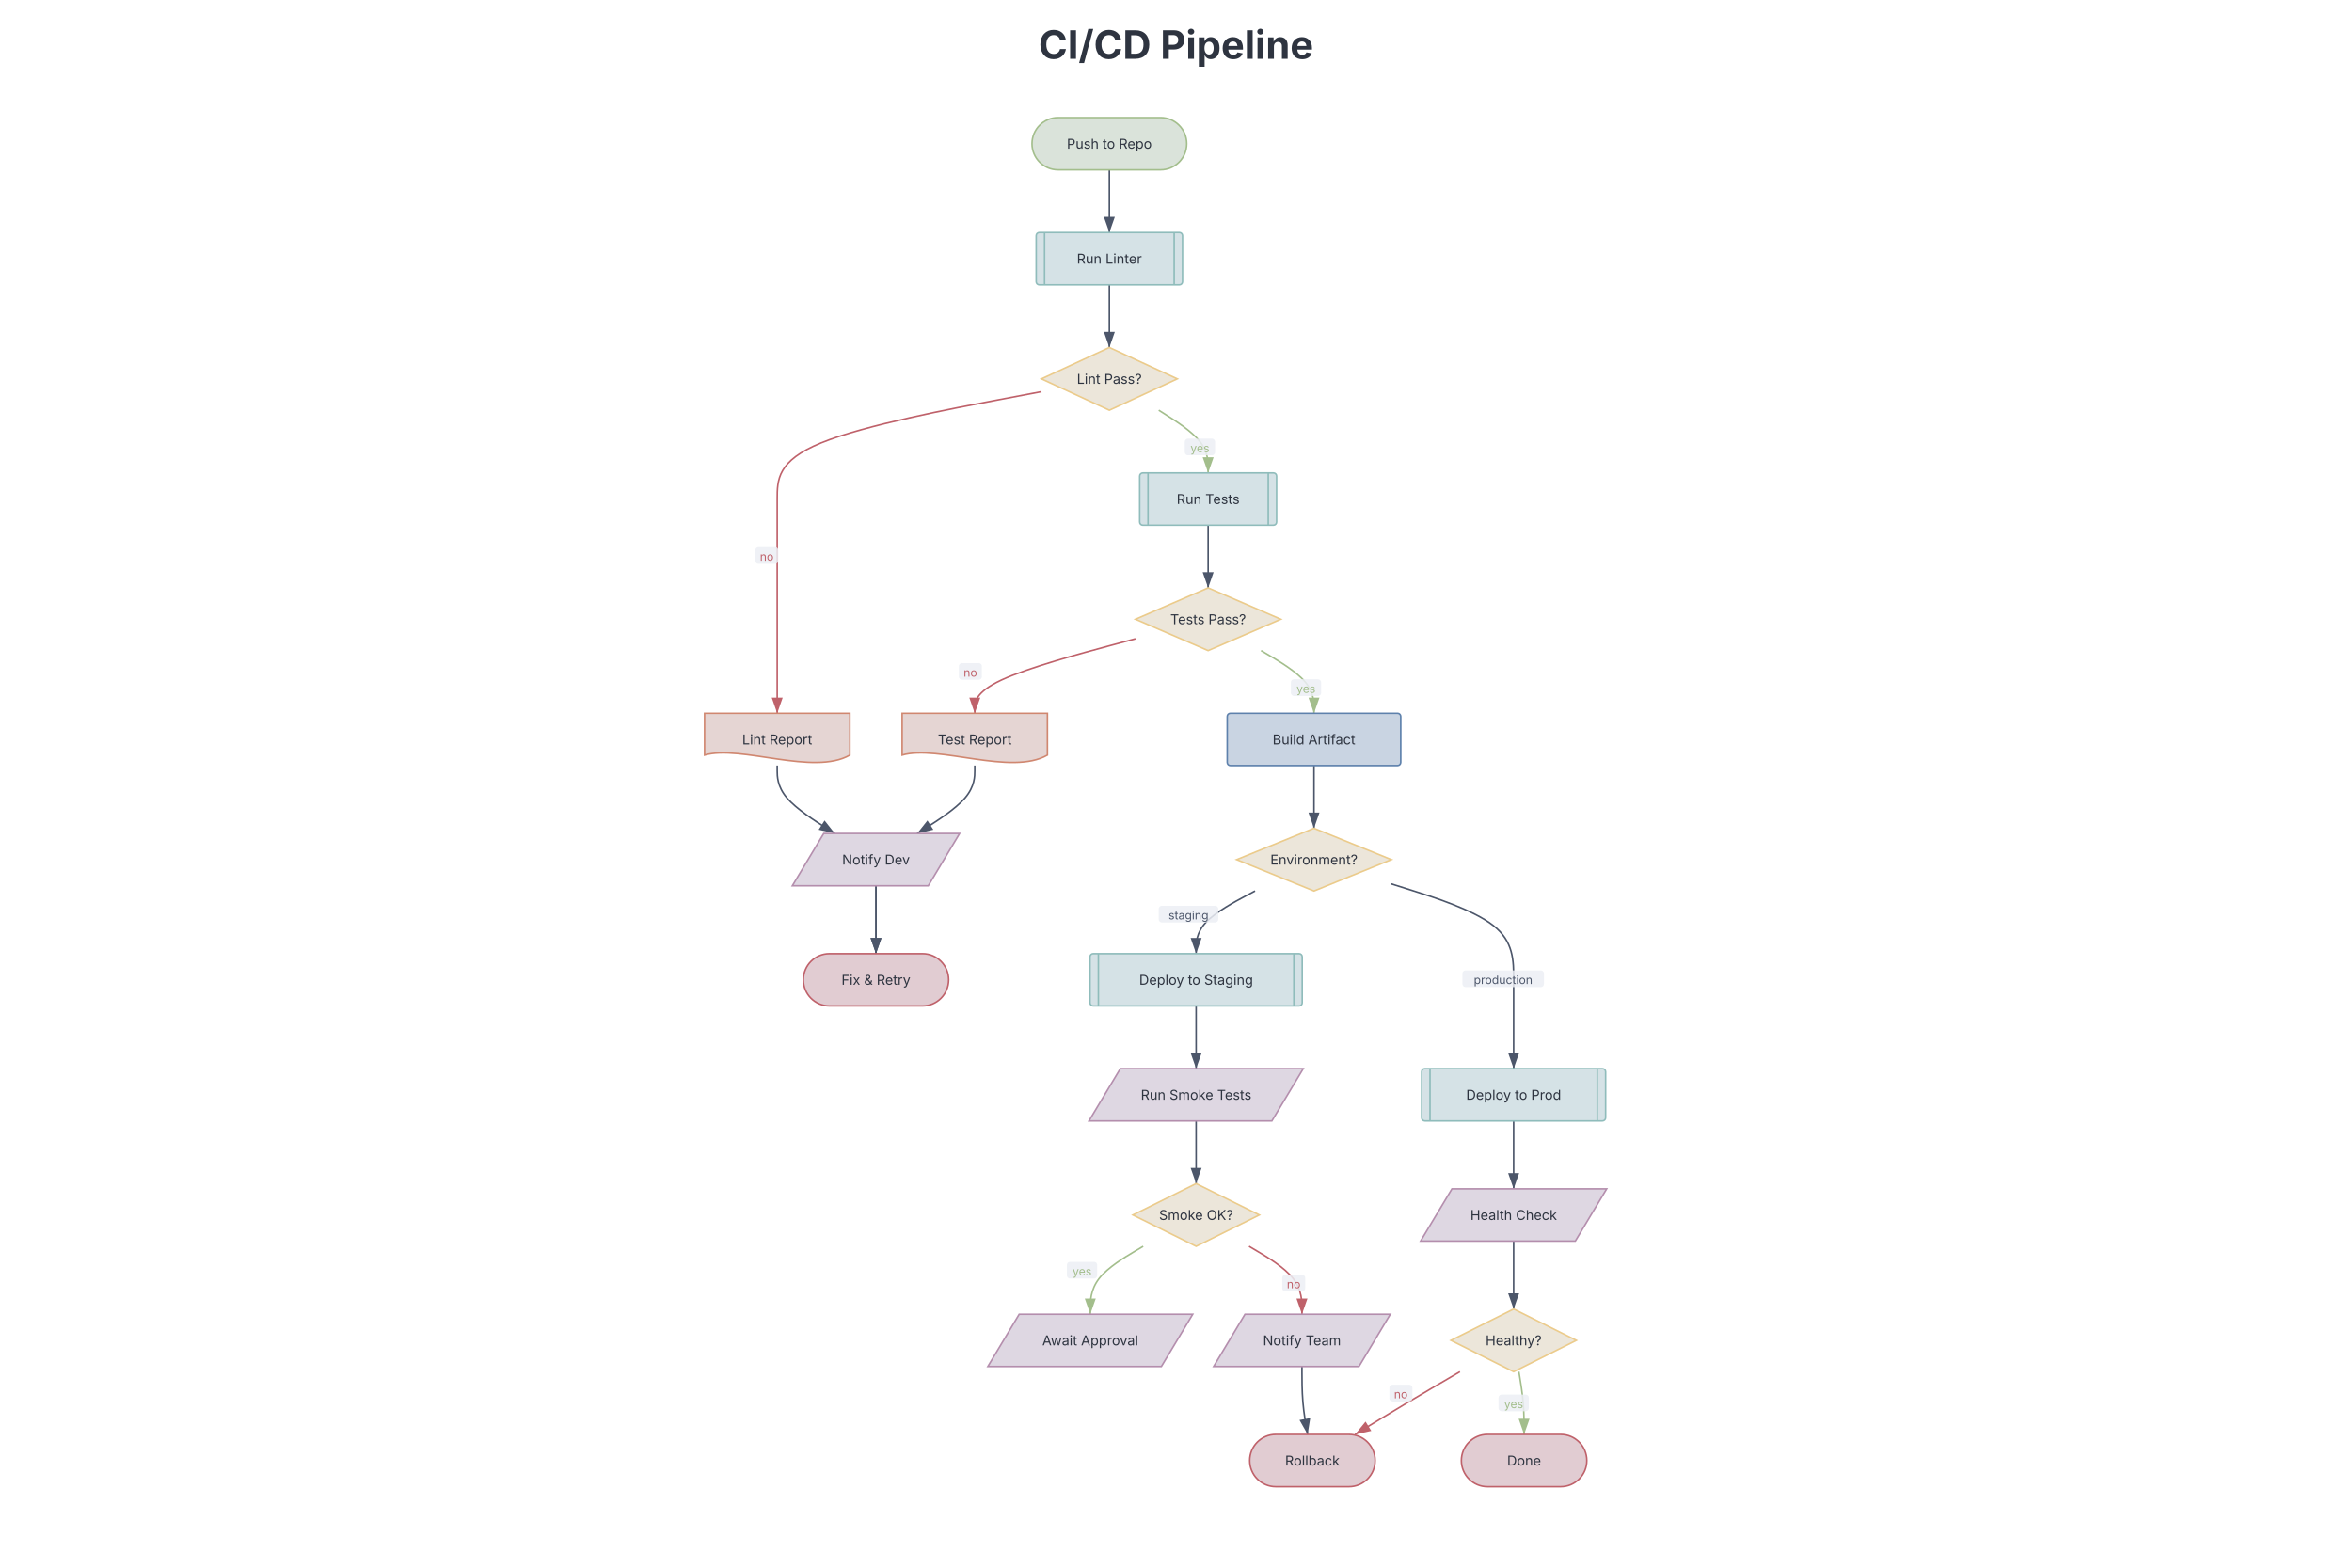
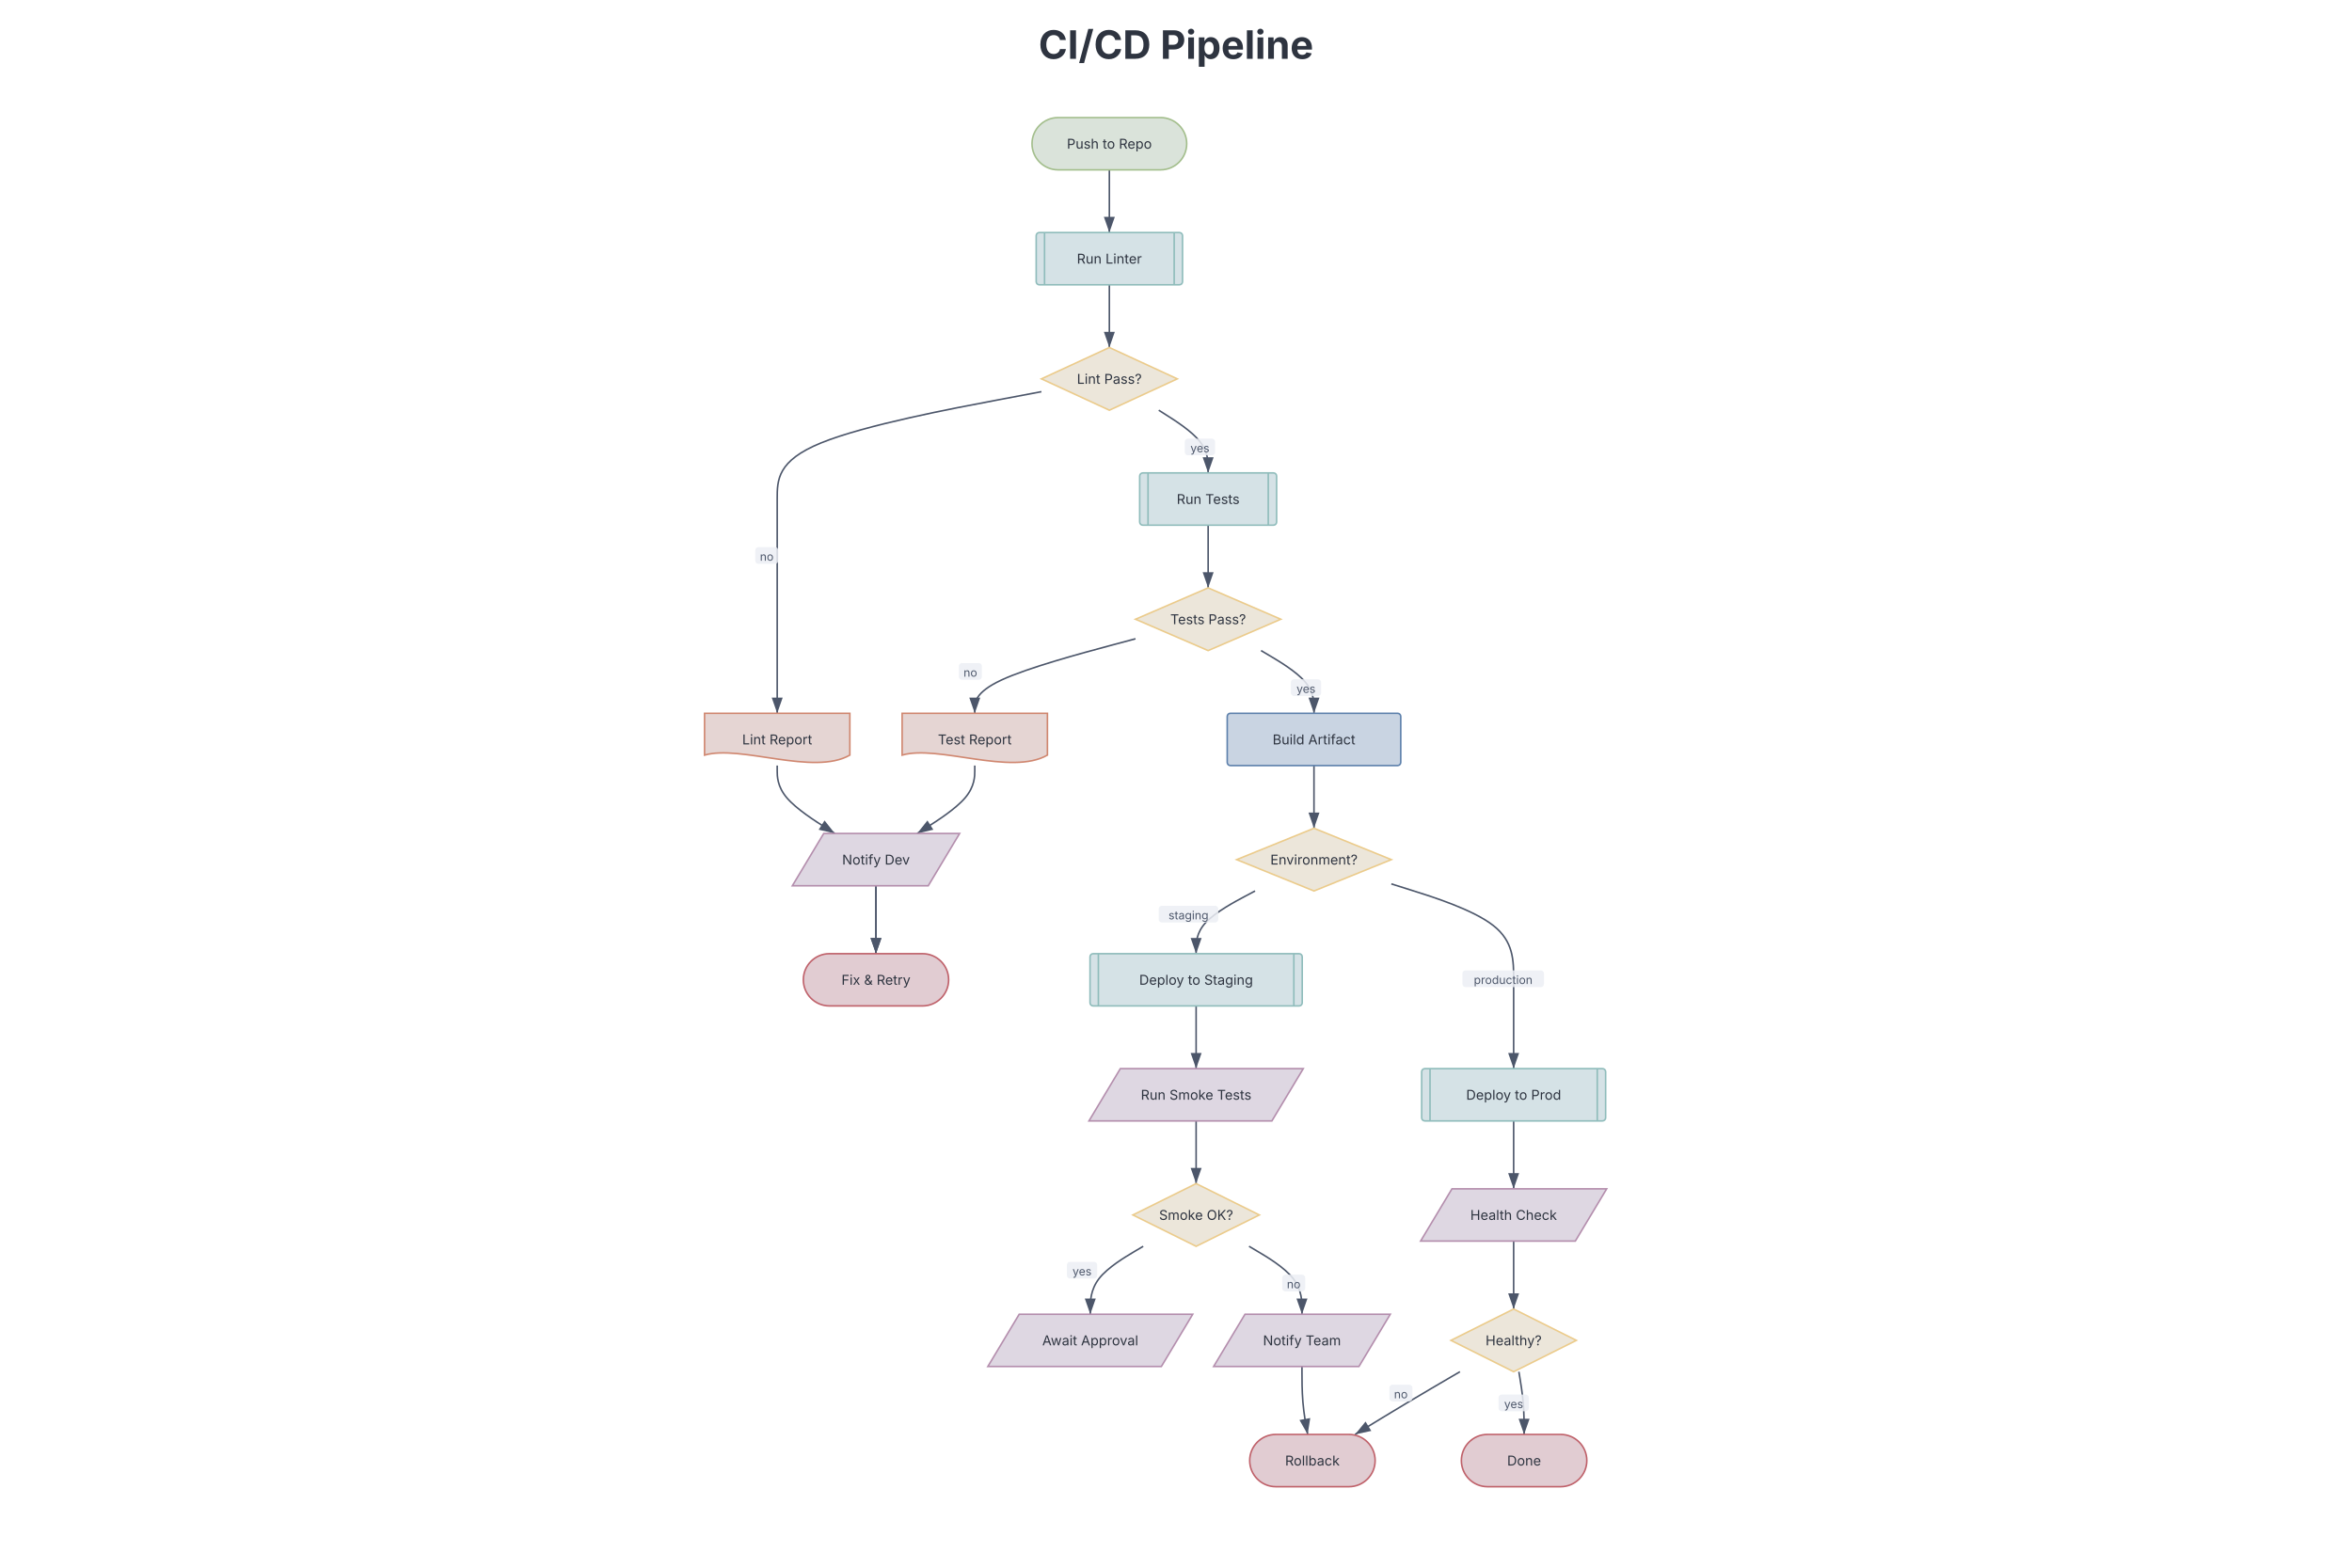
<svg xmlns="http://www.w3.org/2000/svg" width="1200" height="800" style="font-family: Inter, system-ui, Avenir, Helvetica, Arial, sans-serif; background: rgb(236, 239, 244);">
  <defs>
    <marker id="fc-arrow" viewBox="0 0 10 7" refX="10" refY="3.5" markerWidth="10" markerHeight="7" orient="auto">
      <polygon points="0,0 10,3.5 0,7" fill="#4c566a" />
-     </marker>
-     <marker id="fc-arrow-a3be8c" viewBox="0 0 10 7" refX="10" refY="3.5" markerWidth="10" markerHeight="7" orient="auto">
-       <polygon points="0,0 10,3.5 0,7" fill="#a3be8c" />
-     </marker>
-     <marker id="fc-arrow-bf616a" viewBox="0 0 10 7" refX="10" refY="3.5" markerWidth="10" markerHeight="7" orient="auto">
-       <polygon points="0,0 10,3.5 0,7" fill="#bf616a" />
    </marker>
  </defs>
  <text class="chart-title" x="600" y="30" text-anchor="middle" fill="#2e3440" font-size="20" font-weight="700" style="cursor: default;" data-line-number="1">CI/CD Pipeline</text>
  <g transform="translate(359.4667, 60) scale(0.5333333)">
    <g class="fc-edge-group" data-line-number="3">
      <path d="M387.25,50L387.25,55C387.25,60,387.25,70,387.25,80C387.25,90,387.25,100,387.25,105L387.25,110" fill="none" stroke="#4c566a" stroke-width="1.5" marker-end="url(#fc-arrow)" class="fc-edge" />
    </g>
    <g class="fc-edge-group" data-line-number="3">
      <path d="M387.25,160L387.25,165C387.25,170,387.25,180,387.25,190C387.25,200,387.25,210,387.25,215L387.25,220" fill="none" stroke="#4c566a" stroke-width="1.5" marker-end="url(#fc-arrow)" class="fc-edge" />
    </g>
    <g class="fc-edge-group" data-line-number="4">
-       <path d="M434.5,280L442.375,285C450.25,290,466,300,473.875,310C481.75,320,481.75,330,481.75,335L481.75,340" fill="none" stroke="#a3be8c" stroke-width="1.5" marker-end="url(#fc-arrow-a3be8c)" class="fc-edge" />
+       <path d="M434.5,280L442.375,285C450.25,290,466,300,473.875,310C481.75,320,481.75,330,481.75,335L481.75,340" fill="none" stroke="#4c566a" stroke-width="1.5" marker-end="url(#fc-arrow)" class="fc-edge" />
      <rect x="459.394" y="307.187" width="29" height="16" rx="3" fill="#eceff4" opacity="0.85" class="fc-edge-label-bg" />
-       <text x="473.894" y="320.187" text-anchor="middle" fill="#a3be8c" font-size="11" class="fc-edge-label">yes</text>
+       <text x="473.894" y="320.187" text-anchor="middle" fill="#4c566a" font-size="11" class="fc-edge-label">yes</text>
    </g>
    <g class="fc-edge-group" data-line-number="5">
-       <path d="M322.25,262.274L280.125,270.228C238,278.183,153.75,294.091,111.625,311.212C69.5,328.333,69.5,346.667,69.5,365C69.5,383.333,69.5,401.667,69.5,420.833C69.5,440,69.5,460,69.5,480C69.5,500,69.5,520,69.5,535C69.5,550,69.5,560,69.5,565L69.5,570" fill="none" stroke="#bf616a" stroke-width="1.5" marker-end="url(#fc-arrow-bf616a)" class="fc-edge" />
+       <path d="M322.25,262.274L280.125,270.228C238,278.183,153.75,294.091,111.625,311.212C69.5,328.333,69.5,346.667,69.5,365C69.5,383.333,69.5,401.667,69.5,420.833C69.5,440,69.5,460,69.5,480C69.5,500,69.5,520,69.5,535C69.5,550,69.5,560,69.5,565L69.5,570" fill="none" stroke="#4c566a" stroke-width="1.5" marker-end="url(#fc-arrow)" class="fc-edge" />
      <rect x="48.5" y="411" width="22" height="16" rx="3" fill="#eceff4" opacity="0.85" class="fc-edge-label-bg" />
-       <text x="59.5" y="424" text-anchor="middle" fill="#bf616a" font-size="11" class="fc-edge-label">no</text>
+       <text x="59.5" y="424" text-anchor="middle" fill="#4c566a" font-size="11" class="fc-edge-label">no</text>
    </g>
    <g class="fc-edge-group" data-line-number="5">
      <path d="M69.5,620L69.5,625C69.5,630,69.5,640,78.688,650.833C87.875,661.667,106.25,673.333,115.438,679.167L124.625,685" fill="none" stroke="#4c566a" stroke-width="1.5" marker-end="url(#fc-arrow)" class="fc-edge" />
    </g>
    <g class="fc-edge-group" data-line-number="5">
      <path d="M164,735L164,740.833C164,746.667,164,758.333,164,769.167C164,780,164,790,164,795L164,800" fill="none" stroke="#4c566a" stroke-width="1.5" marker-end="url(#fc-arrow)" class="fc-edge" />
    </g>
    <g class="fc-edge-group" data-line-number="7">
      <path d="M481.75,390L481.75,395C481.75,400,481.75,410,481.75,420C481.75,430,481.75,440,481.75,445L481.75,450" fill="none" stroke="#4c566a" stroke-width="1.5" marker-end="url(#fc-arrow)" class="fc-edge" />
    </g>
    <g class="fc-edge-group" data-line-number="8">
-       <path d="M532.375,510L540.813,515C549.25,520,566.125,530,574.563,540C583,550,583,560,583,565L583,570" fill="none" stroke="#a3be8c" stroke-width="1.5" marker-end="url(#fc-arrow-a3be8c)" class="fc-edge" />
+       <path d="M532.375,510L540.813,515C549.25,520,566.125,530,574.563,540C583,550,583,560,583,565L583,570" fill="none" stroke="#4c566a" stroke-width="1.5" marker-end="url(#fc-arrow)" class="fc-edge" />
      <rect x="560.857" y="537.449" width="29" height="16" rx="3" fill="#eceff4" opacity="0.85" class="fc-edge-label-bg" />
-       <text x="575.357" y="550.449" text-anchor="middle" fill="#a3be8c" font-size="11" class="fc-edge-label">yes</text>
+       <text x="575.357" y="550.449" text-anchor="middle" fill="#4c566a" font-size="11" class="fc-edge-label">yes</text>
    </g>
    <g class="fc-edge-group" data-line-number="9">
-       <path d="M412.25,498.679L386.625,505.566C361,512.452,309.75,526.226,284.125,538.113C258.5,550,258.5,560,258.5,565L258.5,570" fill="none" stroke="#bf616a" stroke-width="1.5" marker-end="url(#fc-arrow-bf616a)" class="fc-edge" />
+       <path d="M412.25,498.679L386.625,505.566C361,512.452,309.75,526.226,284.125,538.113C258.5,550,258.5,560,258.5,565L258.5,570" fill="none" stroke="#4c566a" stroke-width="1.5" marker-end="url(#fc-arrow)" class="fc-edge" />
      <rect x="243.292" y="521.929" width="22" height="16" rx="3" fill="#eceff4" opacity="0.85" class="fc-edge-label-bg" />
-       <text x="254.292" y="534.929" text-anchor="middle" fill="#bf616a" font-size="11" class="fc-edge-label">no</text>
+       <text x="254.292" y="534.929" text-anchor="middle" fill="#4c566a" font-size="11" class="fc-edge-label">no</text>
    </g>
    <g class="fc-edge-group" data-line-number="9">
      <path d="M258.5,620L258.5,625C258.5,630,258.5,640,249.313,650.833C240.125,661.667,221.75,673.333,212.563,679.167L203.375,685" fill="none" stroke="#4c566a" stroke-width="1.5" marker-end="url(#fc-arrow)" class="fc-edge" />
    </g>
    <g class="fc-edge-group" data-line-number="9">
      <path d="M164,735L164,740.833C164,746.667,164,758.333,164,769.167C164,780,164,790,164,795L164,800" fill="none" stroke="#4c566a" stroke-width="1.5" marker-end="url(#fc-arrow)" class="fc-edge" />
    </g>
    <g class="fc-edge-group" data-line-number="11">
      <path d="M583,620L583,625C583,630,583,640,583,650C583,660,583,670,583,675L583,680" fill="none" stroke="#4c566a" stroke-width="1.5" marker-end="url(#fc-arrow)" class="fc-edge" />
    </g>
    <g class="fc-edge-group" data-line-number="12">
      <path d="M526.625,740L517.229,745C507.833,750,489.042,760,479.646,770C470.25,780,470.25,790,470.25,795L470.25,800" fill="none" stroke="#4c566a" stroke-width="1.5" marker-end="url(#fc-arrow)" class="fc-edge" />
      <rect x="434.462" y="754.153" width="57" height="16" rx="3" fill="#eceff4" opacity="0.85" class="fc-edge-label-bg" />
      <text x="462.962" y="767.153" text-anchor="middle" fill="#4c566a" font-size="11" class="fc-edge-label">staging</text>
    </g>
    <g class="fc-edge-group" data-line-number="12">
      <path d="M470.25,850L470.25,855C470.25,860,470.25,870,470.25,880C470.25,890,470.25,900,470.25,905L470.25,910" fill="none" stroke="#4c566a" stroke-width="1.5" marker-end="url(#fc-arrow)" class="fc-edge" />
    </g>
    <g class="fc-edge-group" data-line-number="12">
      <path d="M470.25,960L470.25,965C470.25,970,470.25,980,470.25,990C470.25,1000,470.25,1010,470.25,1015L470.25,1020" fill="none" stroke="#4c566a" stroke-width="1.5" marker-end="url(#fc-arrow)" class="fc-edge" />
    </g>
    <g class="fc-edge-group" data-line-number="13">
-       <path d="M419.625,1080L411.188,1085C402.75,1090,385.875,1100,377.438,1110.833C369,1121.667,369,1133.333,369,1139.167L369,1145" fill="none" stroke="#a3be8c" stroke-width="1.5" marker-end="url(#fc-arrow-a3be8c)" class="fc-edge" />
+       <path d="M419.625,1080L411.188,1085C402.75,1090,385.875,1100,377.438,1110.833C369,1121.667,369,1133.333,369,1139.167L369,1145" fill="none" stroke="#4c566a" stroke-width="1.5" marker-end="url(#fc-arrow)" class="fc-edge" />
      <rect x="346.611" y="1094.855" width="29" height="16" rx="3" fill="#eceff4" opacity="0.85" class="fc-edge-label-bg" />
-       <text x="361.111" y="1107.855" text-anchor="middle" fill="#a3be8c" font-size="11" class="fc-edge-label">yes</text>
+       <text x="361.111" y="1107.855" text-anchor="middle" fill="#4c566a" font-size="11" class="fc-edge-label">yes</text>
    </g>
    <g class="fc-edge-group" data-line-number="14">
-       <path d="M520.875,1080L529.313,1085C537.75,1090,554.625,1100,563.063,1110.833C571.5,1121.667,571.5,1133.333,571.5,1139.167L571.5,1145" fill="none" stroke="#bf616a" stroke-width="1.5" marker-end="url(#fc-arrow-bf616a)" class="fc-edge" />
+       <path d="M520.875,1080L529.313,1085C537.75,1090,554.625,1100,563.063,1110.833C571.5,1121.667,571.5,1133.333,571.5,1139.167L571.5,1145" fill="none" stroke="#4c566a" stroke-width="1.5" marker-end="url(#fc-arrow)" class="fc-edge" />
      <rect x="552.611" y="1107.145" width="22" height="16" rx="3" fill="#eceff4" opacity="0.85" class="fc-edge-label-bg" />
-       <text x="563.611" y="1120.145" text-anchor="middle" fill="#bf616a" font-size="11" class="fc-edge-label">no</text>
+       <text x="563.611" y="1120.145" text-anchor="middle" fill="#4c566a" font-size="11" class="fc-edge-label">no</text>
    </g>
    <g class="fc-edge-group" data-line-number="14">
      <path d="M571.5,1195L571.5,1200.833C571.5,1206.667,571.5,1218.333,572.409,1229.167C573.318,1240,575.136,1250,576.045,1255L576.955,1260" fill="none" stroke="#4c566a" stroke-width="1.5" marker-end="url(#fc-arrow)" class="fc-edge" />
    </g>
    <g class="fc-edge-group" data-line-number="15">
      <path d="M657,733.246L676.5,739.372C696,745.497,735,757.749,754.5,773.041C774,788.333,774,806.667,774,825C774,843.333,774,861.667,774,875.833C774,890,774,900,774,905L774,910" fill="none" stroke="#4c566a" stroke-width="1.5" marker-end="url(#fc-arrow)" class="fc-edge" />
      <rect x="725" y="816" width="78" height="16" rx="3" fill="#eceff4" opacity="0.85" class="fc-edge-label-bg" />
      <text x="764" y="829" text-anchor="middle" fill="#4c566a" font-size="11" class="fc-edge-label">production</text>
    </g>
    <g class="fc-edge-group" data-line-number="15">
      <path d="M774,960L774,965C774,970,774,980,774,990.833C774,1001.667,774,1013.333,774,1019.167L774,1025" fill="none" stroke="#4c566a" stroke-width="1.5" marker-end="url(#fc-arrow)" class="fc-edge" />
    </g>
    <g class="fc-edge-group" data-line-number="15">
      <path d="M774,1075L774,1080.833C774,1086.667,774,1098.333,774,1109.167C774,1120,774,1130,774,1135L774,1140" fill="none" stroke="#4c566a" stroke-width="1.5" marker-end="url(#fc-arrow)" class="fc-edge" />
    </g>
    <g class="fc-edge-group" data-line-number="16">
-       <path d="M779,1200L779.833,1205C780.667,1210,782.333,1220,783.167,1230C784,1240,784,1250,784,1255L784,1260" fill="none" stroke="#a3be8c" stroke-width="1.5" marker-end="url(#fc-arrow-a3be8c)" class="fc-edge" />
+       <path d="M779,1200L779.833,1205C780.667,1210,782.333,1220,783.167,1230C784,1240,784,1250,784,1255L784,1260" fill="none" stroke="#4c566a" stroke-width="1.5" marker-end="url(#fc-arrow)" class="fc-edge" />
      <rect x="759.535" y="1221.83" width="29" height="16" rx="3" fill="#eceff4" opacity="0.85" class="fc-edge-label-bg" />
-       <text x="774.035" y="1234.83" text-anchor="middle" fill="#a3be8c" font-size="11" class="fc-edge-label">yes</text>
+       <text x="774.035" y="1234.83" text-anchor="middle" fill="#4c566a" font-size="11" class="fc-edge-label">yes</text>
    </g>
    <g class="fc-edge-group" data-line-number="17">
-       <path d="M722.625,1200L714.063,1205C705.5,1210,688.375,1220,671.653,1230C654.932,1240,638.614,1250,630.455,1255L622.295,1260" fill="none" stroke="#bf616a" stroke-width="1.5" marker-end="url(#fc-arrow-bf616a)" class="fc-edge" />
+       <path d="M722.625,1200L714.063,1205C705.5,1210,688.375,1220,671.653,1230C654.932,1240,638.614,1250,630.455,1255L622.295,1260" fill="none" stroke="#4c566a" stroke-width="1.5" marker-end="url(#fc-arrow)" class="fc-edge" />
      <rect x="655.117" y="1212.418" width="22" height="16" rx="3" fill="#eceff4" opacity="0.85" class="fc-edge-label-bg" />
-       <text x="666.117" y="1225.418" text-anchor="middle" fill="#bf616a" font-size="11" class="fc-edge-label">no</text>
+       <text x="666.117" y="1225.418" text-anchor="middle" fill="#4c566a" font-size="11" class="fc-edge-label">no</text>
    </g>
    <g transform="translate(387.25, 25)" class="fc-node" data-line-number="3" data-node-id="terminal:push to repo">
      <rect x="-74" y="-25" width="148" height="50" rx="25" ry="25" fill="#dae3da" stroke="#a3be8c" stroke-width="1.5" />
      <text x="0" y="0" text-anchor="middle" dominant-baseline="central" fill="#2e3440" font-size="13">Push to Repo</text>
    </g>
    <g transform="translate(387.25, 135)" class="fc-node" data-line-number="3" data-node-id="subroutine:run linter">
      <rect x="-70" y="-25" width="140" height="50" rx="3" ry="3" fill="#d5e2e6" stroke="#8fbcbb" stroke-width="1.5" />
      <line x1="-62" y1="-25" x2="-62" y2="25" stroke="#8fbcbb" stroke-width="1.5" />
      <line x1="62" y1="-25" x2="62" y2="25" stroke="#8fbcbb" stroke-width="1.5" />
      <text x="0" y="0" text-anchor="middle" dominant-baseline="central" fill="#2e3440" font-size="13">Run Linter</text>
    </g>
    <g transform="translate(387.25, 250)" class="fc-node" data-line-number="3" data-node-id="decision:lint pass?">
      <polygon points="0,-30 65,0 0,30 -65,0" fill="#ece6da" stroke="#ebcb8b" stroke-width="1.5" />
      <text x="0" y="0" text-anchor="middle" dominant-baseline="central" fill="#2e3440" font-size="13">Lint Pass?</text>
    </g>
    <g transform="translate(481.75, 365)" class="fc-node" data-line-number="4" data-node-id="subroutine:run tests">
      <rect x="-65.5" y="-25" width="131" height="50" rx="3" ry="3" fill="#d5e2e6" stroke="#8fbcbb" stroke-width="1.5" />
      <line x1="-57.5" y1="-25" x2="-57.5" y2="25" stroke="#8fbcbb" stroke-width="1.5" />
      <line x1="57.5" y1="-25" x2="57.5" y2="25" stroke="#8fbcbb" stroke-width="1.5" />
      <text x="0" y="0" text-anchor="middle" dominant-baseline="central" fill="#2e3440" font-size="13">Run Tests</text>
    </g>
    <g transform="translate(69.5, 595)" class="fc-node" data-line-number="5" data-node-id="document:lint report">
      <path d="M -69.5 -25 L 69.5 -25 L 69.5 15 C 34.75 35, -34.75 5, -69.5 15 Z" fill="#e5d5d3" stroke="#d08770" stroke-width="1.5" />
      <text x="0" y="0" text-anchor="middle" dominant-baseline="central" fill="#2e3440" font-size="13">Lint Report</text>
    </g>
    <g transform="translate(164, 710)" class="fc-node" data-line-number="5" data-node-id="io:notify dev">
      <polygon points="-50,-25 80,-25 50,25 -80,25" fill="#ded7e2" stroke="#b48ead" stroke-width="1.5" />
      <text x="0" y="0" text-anchor="middle" dominant-baseline="central" fill="#2e3440" font-size="13">Notify Dev</text>
    </g>
    <g transform="translate(164, 825)" class="fc-node" data-line-number="5" data-node-id="terminal:fix &amp; retry">
      <rect x="-69.5" y="-25" width="139" height="50" rx="25" ry="25" fill="#e1ccd2" stroke="#bf616a" stroke-width="1.5" />
      <text x="0" y="0" text-anchor="middle" dominant-baseline="central" fill="#2e3440" font-size="13">Fix &amp; Retry</text>
    </g>
    <g transform="translate(481.75, 480)" class="fc-node" data-line-number="7" data-node-id="decision:tests pass?">
      <polygon points="0,-30 69.5,0 0,30 -69.5,0" fill="#ece6da" stroke="#ebcb8b" stroke-width="1.5" />
      <text x="0" y="0" text-anchor="middle" dominant-baseline="central" fill="#2e3440" font-size="13">Tests Pass?</text>
    </g>
    <g transform="translate(583, 595)" class="fc-node" data-line-number="8" data-node-id="process:build artifact">
      <rect x="-83" y="-25" width="166" height="50" rx="3" ry="3" fill="#c9d4e2" stroke="#5e81ac" stroke-width="1.5" />
      <text x="0" y="0" text-anchor="middle" dominant-baseline="central" fill="#2e3440" font-size="13">Build Artifact</text>
    </g>
    <g transform="translate(258.5, 595)" class="fc-node" data-line-number="9" data-node-id="document:test report">
      <path d="M -69.5 -25 L 69.5 -25 L 69.5 15 C 34.75 35, -34.75 5, -69.5 15 Z" fill="#e5d5d3" stroke="#d08770" stroke-width="1.5" />
      <text x="0" y="0" text-anchor="middle" dominant-baseline="central" fill="#2e3440" font-size="13">Test Report</text>
    </g>
    <g transform="translate(583, 710)" class="fc-node" data-line-number="11" data-node-id="decision:environment?">
      <polygon points="0,-30 74,0 0,30 -74,0" fill="#ece6da" stroke="#ebcb8b" stroke-width="1.5" />
      <text x="0" y="0" text-anchor="middle" dominant-baseline="central" fill="#2e3440" font-size="13">Environment?</text>
    </g>
    <g transform="translate(470.25, 825)" class="fc-node" data-line-number="12" data-node-id="subroutine:deploy to staging">
      <rect x="-101.5" y="-25" width="203" height="50" rx="3" ry="3" fill="#d5e2e6" stroke="#8fbcbb" stroke-width="1.5" />
      <line x1="-93.5" y1="-25" x2="-93.5" y2="25" stroke="#8fbcbb" stroke-width="1.5" />
      <line x1="93.5" y1="-25" x2="93.5" y2="25" stroke="#8fbcbb" stroke-width="1.5" />
      <text x="0" y="0" text-anchor="middle" dominant-baseline="central" fill="#2e3440" font-size="13">Deploy to Staging</text>
    </g>
    <g transform="translate(470.25, 935)" class="fc-node" data-line-number="12" data-node-id="io:run smoke tests">
      <polygon points="-72.5,-25 102.5,-25 72.5,25 -102.5,25" fill="#ded7e2" stroke="#b48ead" stroke-width="1.5" />
      <text x="0" y="0" text-anchor="middle" dominant-baseline="central" fill="#2e3440" font-size="13">Run Smoke Tests</text>
    </g>
    <g transform="translate(470.25, 1050)" class="fc-node" data-line-number="12" data-node-id="decision:smoke ok?">
      <polygon points="0,-30 60.5,0 0,30 -60.5,0" fill="#ece6da" stroke="#ebcb8b" stroke-width="1.5" />
      <text x="0" y="0" text-anchor="middle" dominant-baseline="central" fill="#2e3440" font-size="13">Smoke OK?</text>
    </g>
    <g transform="translate(369, 1170)" class="fc-node" data-line-number="13" data-node-id="io:await approval">
      <polygon points="-68,-25 98,-25 68,25 -98,25" fill="#ded7e2" stroke="#b48ead" stroke-width="1.5" />
      <text x="0" y="0" text-anchor="middle" dominant-baseline="central" fill="#2e3440" font-size="13">Await Approval</text>
    </g>
    <g transform="translate(571.5, 1170)" class="fc-node" data-line-number="14" data-node-id="io:notify team">
      <polygon points="-54.5,-25 84.5,-25 54.5,25 -84.5,25" fill="#ded7e2" stroke="#b48ead" stroke-width="1.5" />
      <text x="0" y="0" text-anchor="middle" dominant-baseline="central" fill="#2e3440" font-size="13">Notify Team</text>
    </g>
    <g transform="translate(581.5, 1285)" class="fc-node" data-line-number="14" data-node-id="terminal:rollback">
      <rect x="-60" y="-25" width="120" height="50" rx="25" ry="25" fill="#e1ccd2" stroke="#bf616a" stroke-width="1.5" />
      <text x="0" y="0" text-anchor="middle" dominant-baseline="central" fill="#2e3440" font-size="13">Rollback</text>
    </g>
    <g transform="translate(774, 935)" class="fc-node" data-line-number="15" data-node-id="subroutine:deploy to prod">
      <rect x="-88" y="-25" width="176" height="50" rx="3" ry="3" fill="#d5e2e6" stroke="#8fbcbb" stroke-width="1.5" />
      <line x1="-80" y1="-25" x2="-80" y2="25" stroke="#8fbcbb" stroke-width="1.5" />
      <line x1="80" y1="-25" x2="80" y2="25" stroke="#8fbcbb" stroke-width="1.5" />
      <text x="0" y="0" text-anchor="middle" dominant-baseline="central" fill="#2e3440" font-size="13">Deploy to Prod</text>
    </g>
    <g transform="translate(774, 1050)" class="fc-node" data-line-number="15" data-node-id="io:health check">
      <polygon points="-59,-25 89,-25 59,25 -89,25" fill="#ded7e2" stroke="#b48ead" stroke-width="1.5" />
      <text x="0" y="0" text-anchor="middle" dominant-baseline="central" fill="#2e3440" font-size="13">Health Check</text>
    </g>
    <g transform="translate(774, 1170)" class="fc-node" data-line-number="15" data-node-id="decision:healthy?">
      <polygon points="0,-30 60,0 0,30 -60,0" fill="#ece6da" stroke="#ebcb8b" stroke-width="1.5" />
      <text x="0" y="0" text-anchor="middle" dominant-baseline="central" fill="#2e3440" font-size="13">Healthy?</text>
    </g>
    <g transform="translate(784, 1285)" class="fc-node" data-line-number="16" data-node-id="terminal:done">
      <rect x="-60" y="-25" width="120" height="50" rx="25" ry="25" fill="#e1ccd2" stroke="#bf616a" stroke-width="1.5" />
      <text x="0" y="0" text-anchor="middle" dominant-baseline="central" fill="#2e3440" font-size="13">Done</text>
    </g>
  </g>
</svg>
